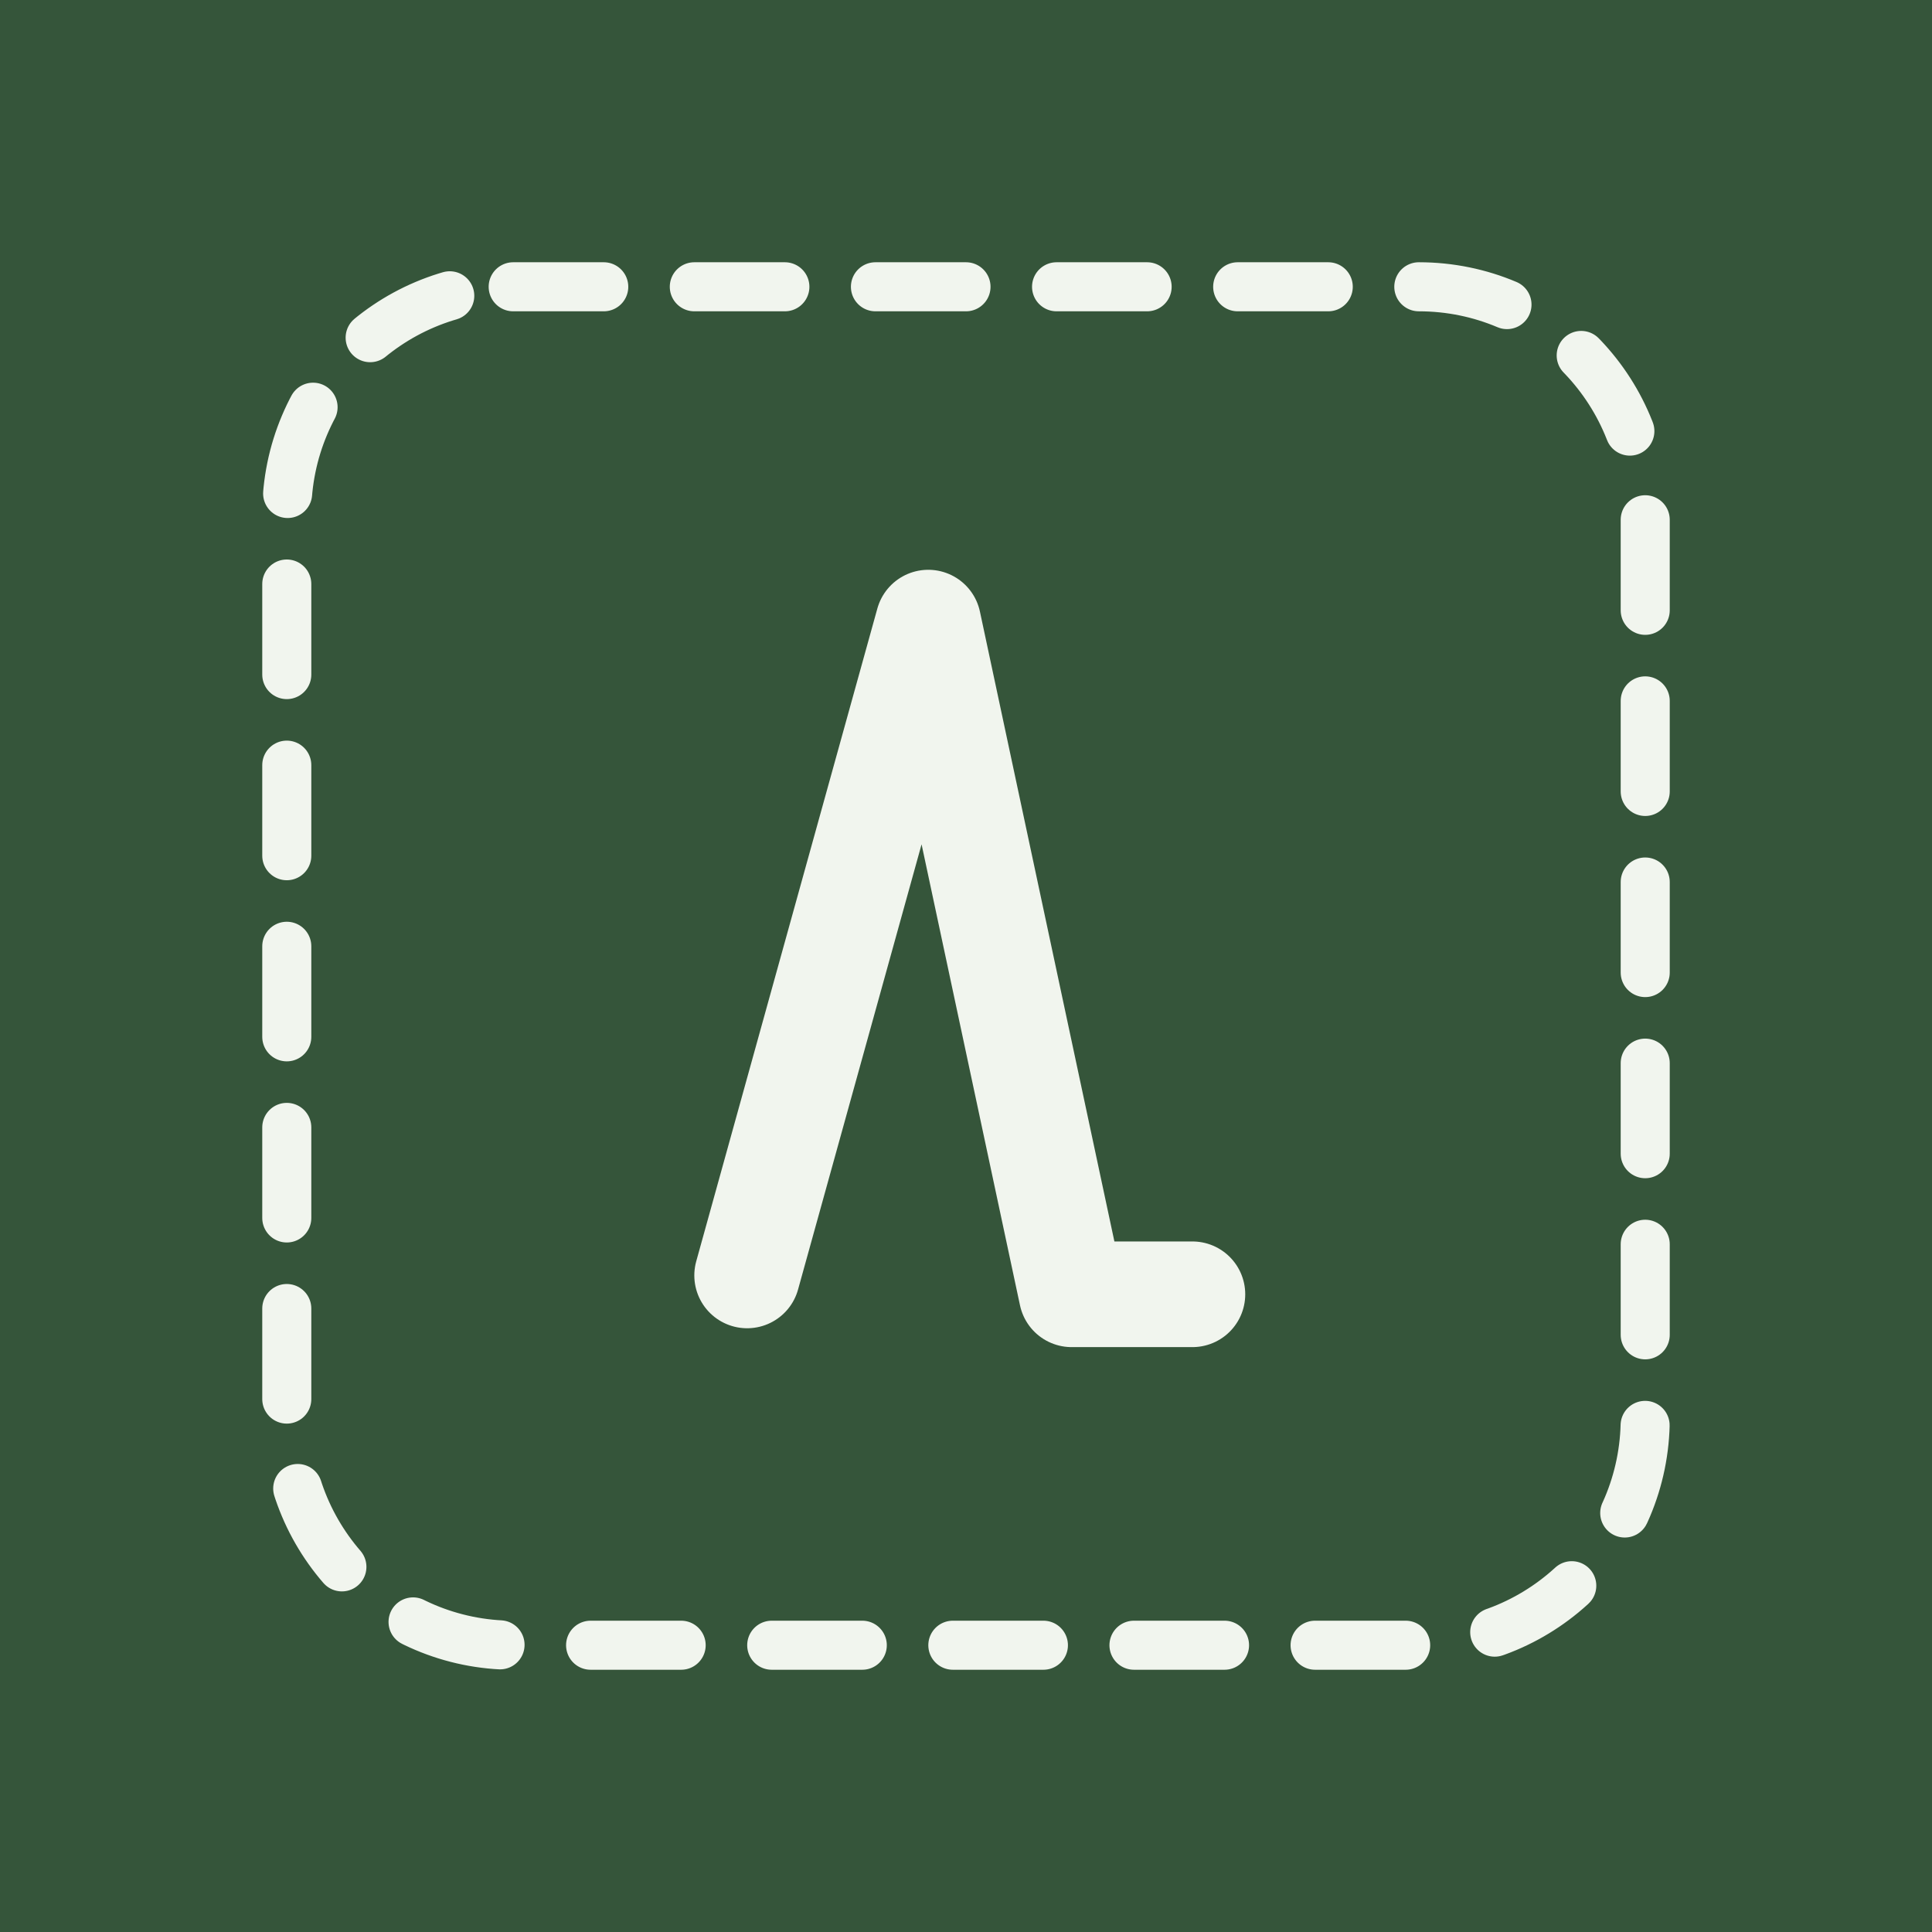
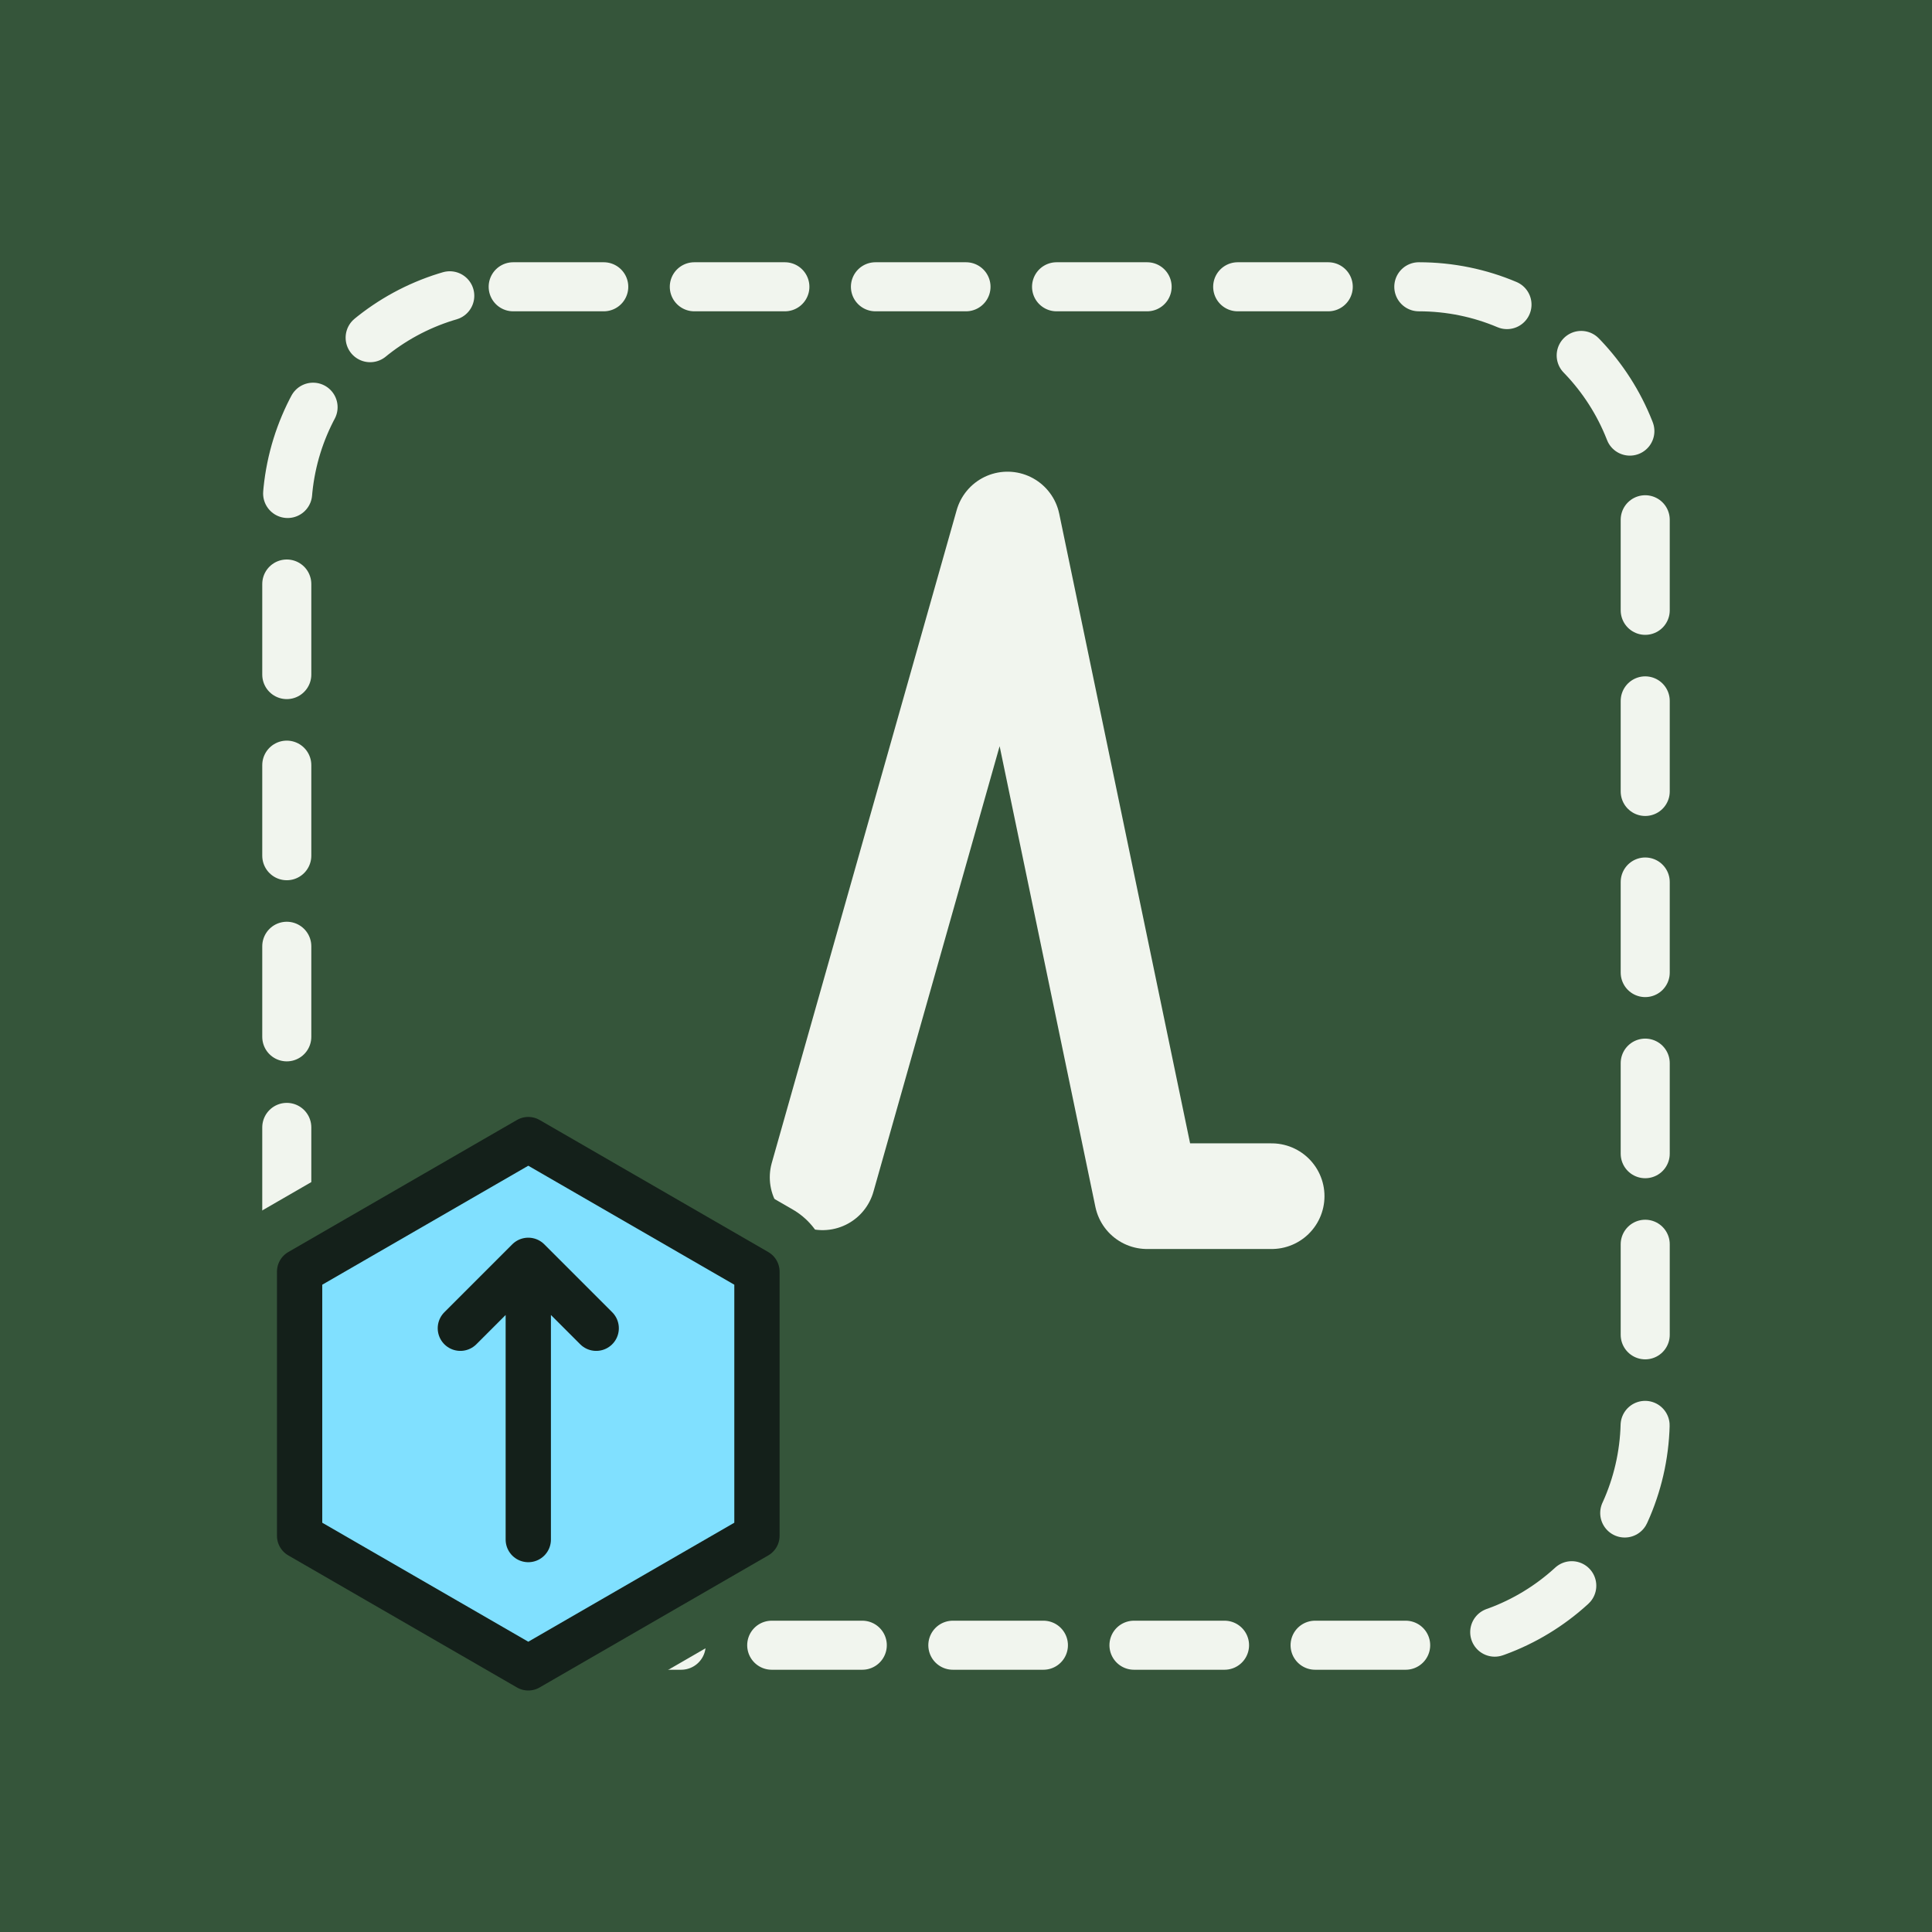
<svg xmlns="http://www.w3.org/2000/svg" viewBox="0 0 512 512">
  <rect width="512" height="512" fill="#35553A" />
  <rect x="76" y="76" width="360" height="360" rx="60" fill="none" stroke="#F1F5EE" stroke-width="13" stroke-dasharray="24 24" stroke-linecap="round" />
-   <path d="M198,338 L246,165 L284,343 L316,343" fill="none" stroke="#F1F5EE" stroke-width="28" stroke-linecap="round" stroke-linejoin="round" />
+   <path d="M218,312 L267,139 L304,317 L337,317" fill="none" stroke="#F1F5EE" stroke-width="28" stroke-linecap="round" stroke-linejoin="round" />
+   <polygon points="140.0,302.0 200.6,337.0 200.6,407.0 140.0,442.0 79.4,407.0 79.4,337.0" fill="#35553A" stroke="#35553A" stroke-width="38" stroke-linejoin="round" />
+   <polygon points="140.0,302.0 200.6,337.0 200.6,407.0 140.0,442.0 79.4,407.0 79.4,337.0" fill="#80E0FF" stroke="#14201A" stroke-width="12" stroke-linejoin="round" />
+   <path d="M140,408 L140,334 M122,352 L140,334 L158,352" fill="none" stroke="#14201A" stroke-width="12" stroke-linecap="round" stroke-linejoin="round" />
</svg>
